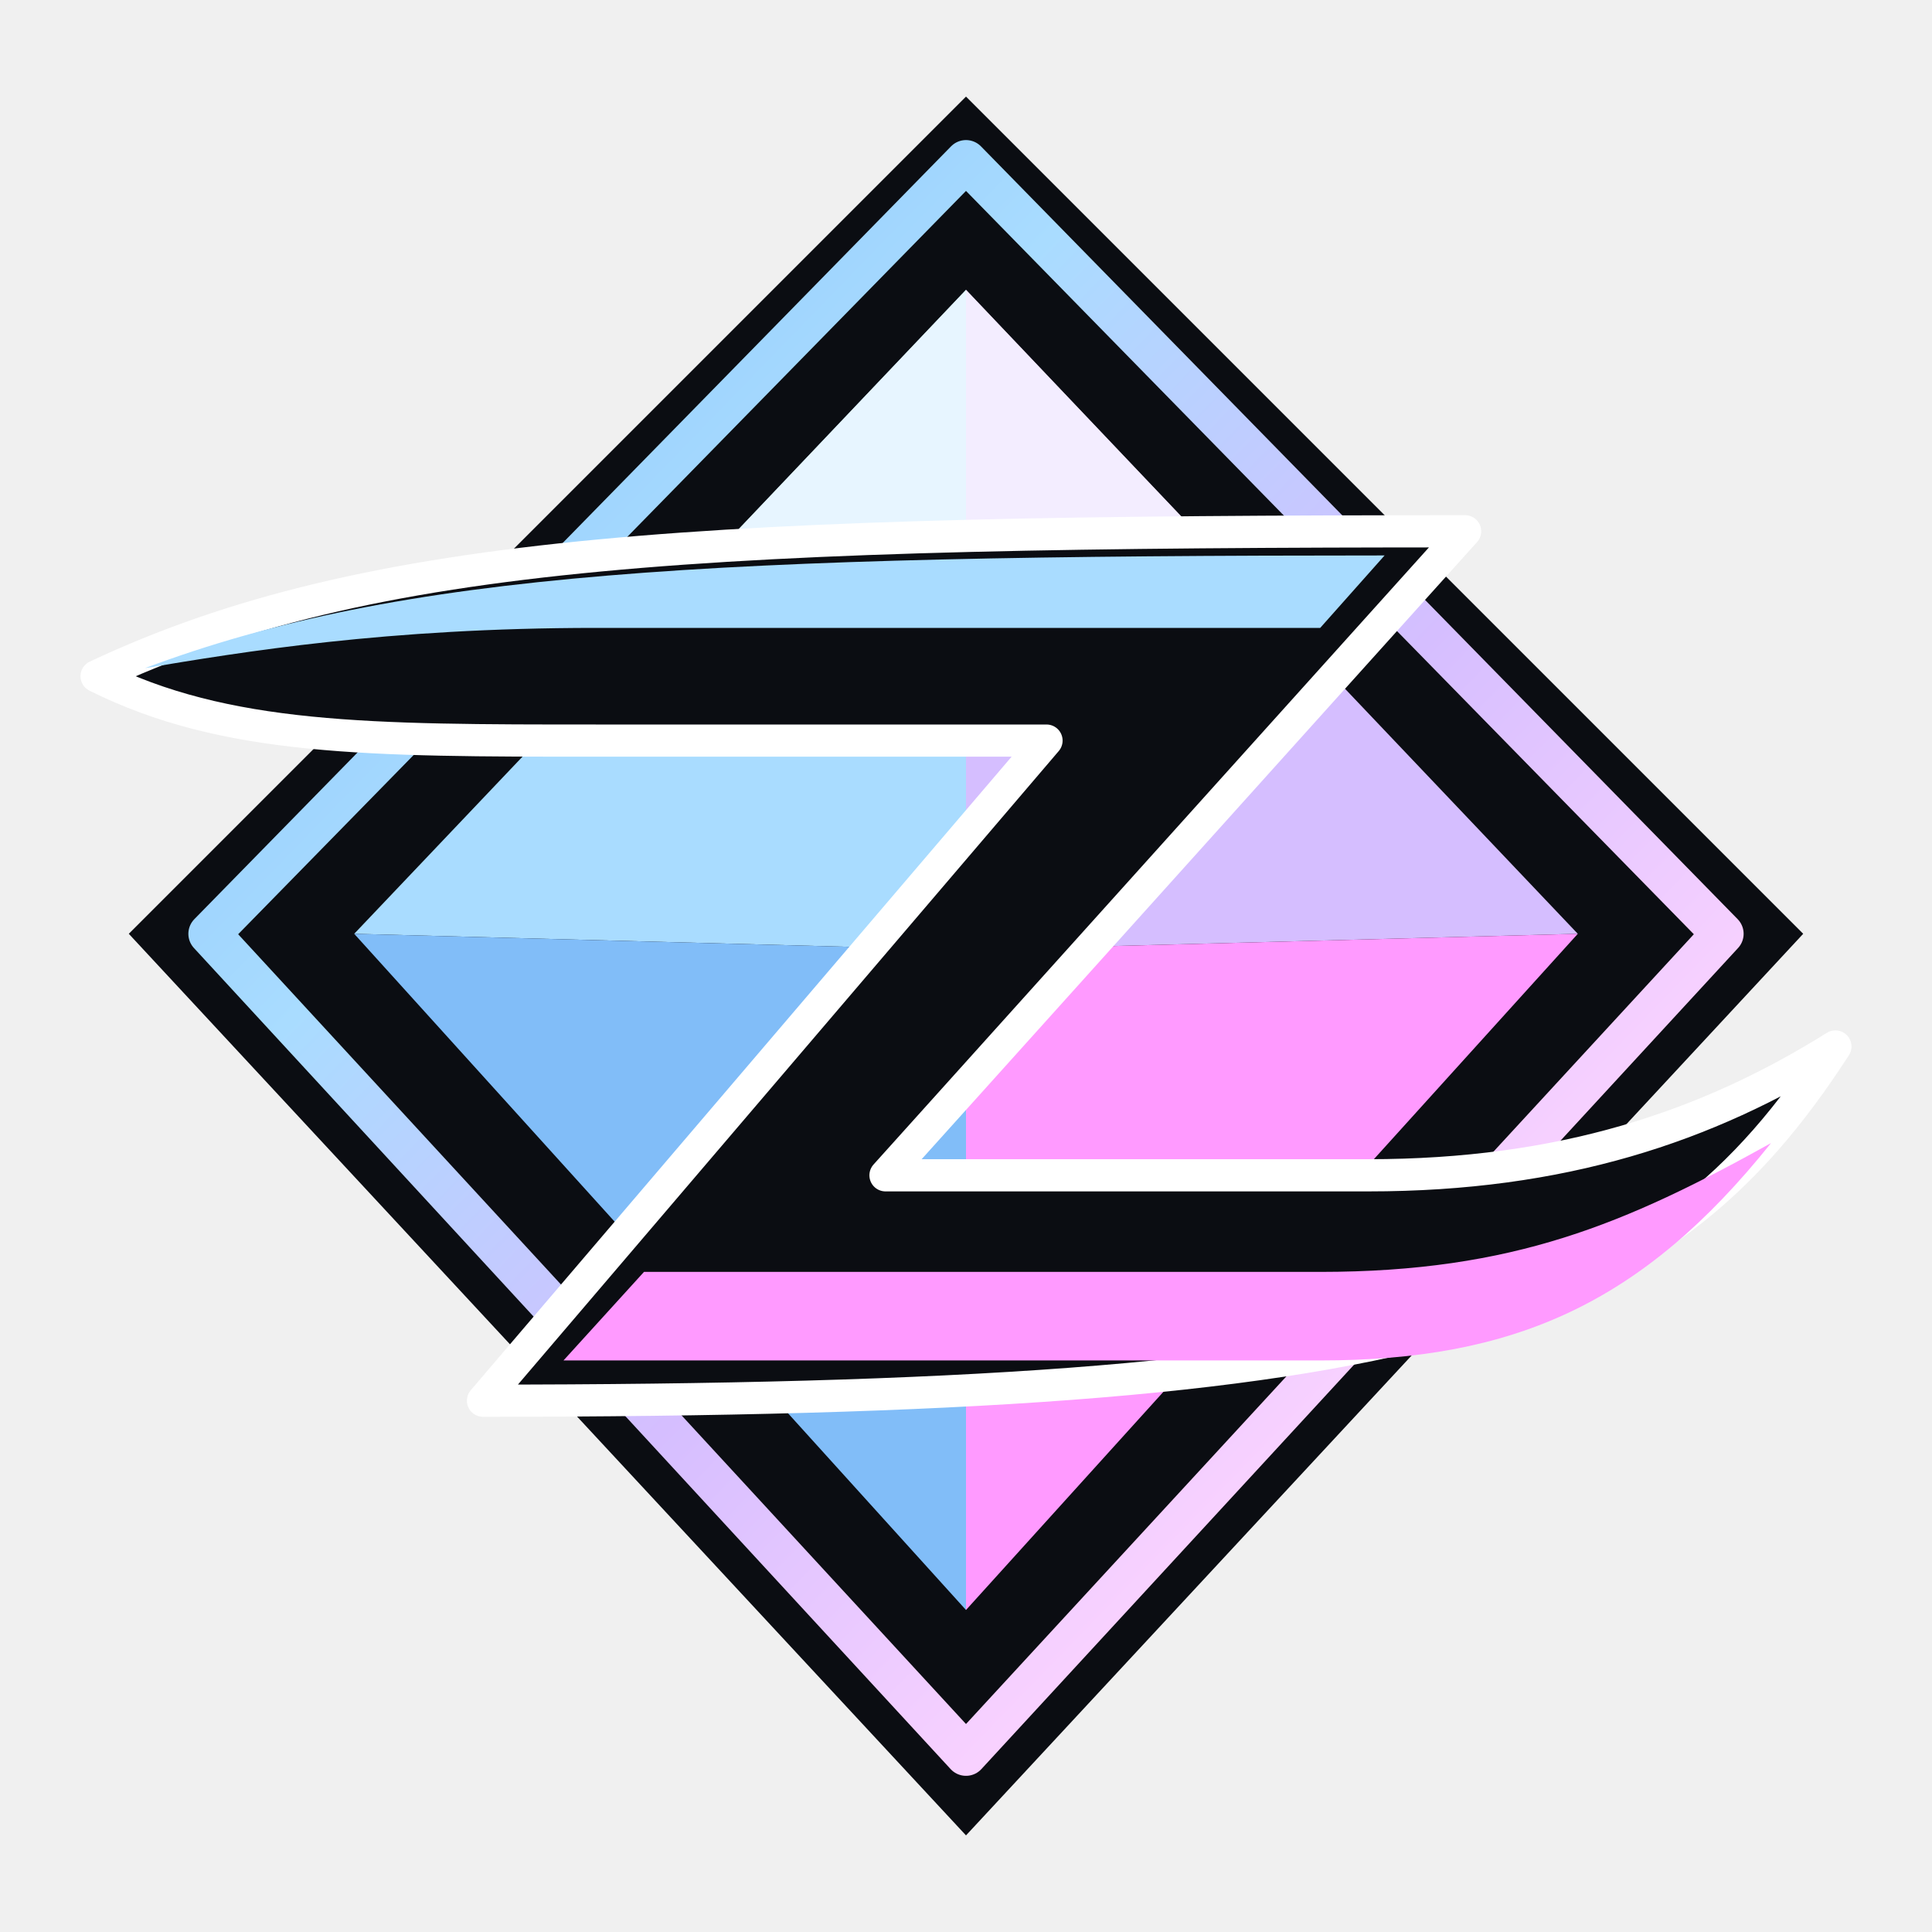
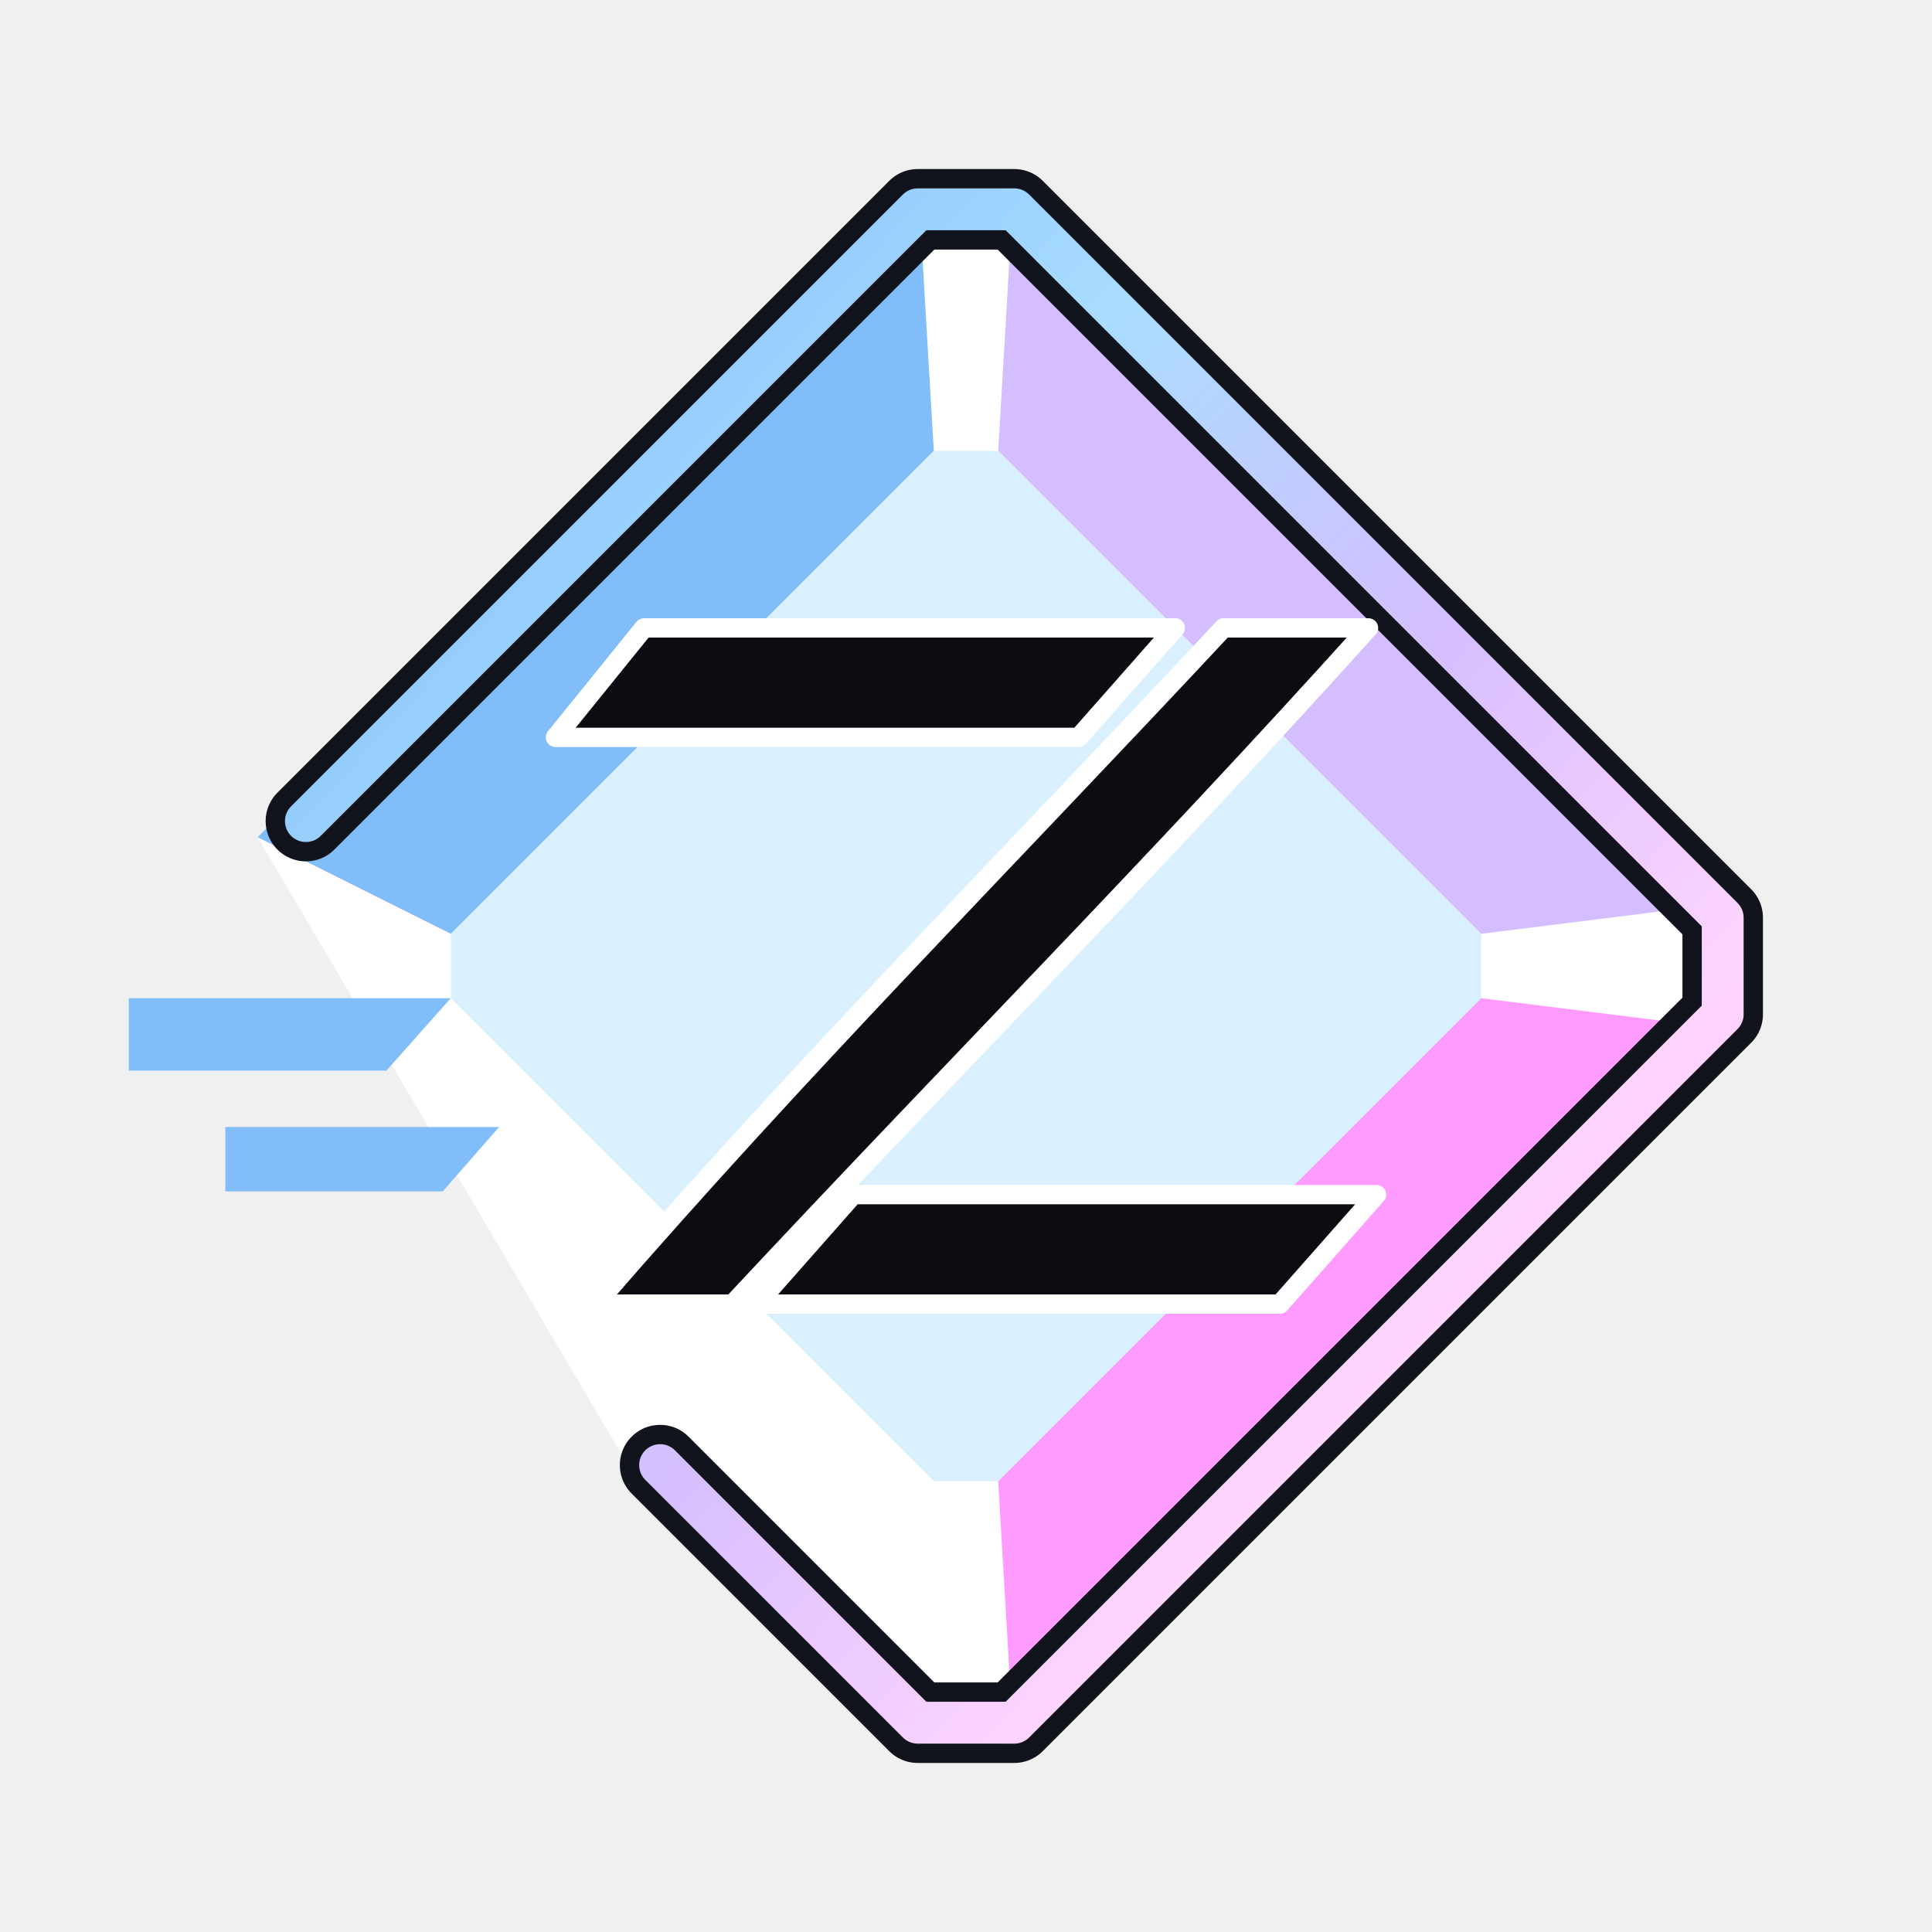
<svg xmlns="http://www.w3.org/2000/svg" viewBox="0 0 120 120" width="64" height="64">
  <defs>
-     <linearGradient id="fv-p" x1="0" y1="0" x2="1" y2="1">
+     <linearGradient id="fv6" x1="0.06" y1="0.06" x2="0.94" y2="0.94">
      <stop offset="0" stop-color="#81BDF8" />
      <stop offset="0.3" stop-color="#A9DCFF" />
      <stop offset="0.55" stop-color="#D5BEFF" />
      <stop offset="0.8" stop-color="#FFD5FF" />
      <stop offset="1" stop-color="#FF9AFF" />
    </linearGradient>
  </defs>
-   <polygon points="60,6 112,58 60,114 8,58" fill="#0B0D12" />
-   <polygon points="60,10 107,58 60,109 13,58" fill="none" stroke="url(#fv-p)" stroke-width="2.6" stroke-linejoin="round" />
-   <polygon points="60,18 22,58 60,59" fill="#A9DCFF" />
-   <polygon points="60,18 98,58 60,59" fill="#D5BEFF" />
-   <polygon points="22,58 60,100 60,59" fill="#81BDF8" />
-   <polygon points="98,58 60,100 60,59" fill="#FF9AFF" />
-   <polygon points="60,18 79,38 60,45 41,38" fill="#FFFFFF" opacity=".72" />
-   <path d="M 6 42 C 23 34, 44 33, 91 33 L 55 73 H 85 C 97 73, 106 70, 114 65 C 103 82, 89 87, 30 87 L 65 46 H 37 C 23 46, 14 46, 6 42 Z" fill="#0B0D12" stroke="#FFFFFF" stroke-width="2" stroke-linejoin="round" />
-   <path d="M 9 41.5 C 25 35.5, 44 34.5, 86 34.5 L 82 39 H 37 C 24 39, 15 40.5, 9 41.5 Z" fill="#A9DCFF" />
-   <path d="M 35 84.5 H 82 C 94 84.5, 102 81, 110 71 C 101 76, 94 79, 82 79 H 40 Z" fill="#FF9AFF" />
+   <polygon points="16,52 57,11 63,11 108,56 108,64 63,109 57,109 39,91" fill="#FFFFFF" />
+   <polygon points="16,52 57,11 58,28 28,58" fill="#81BDF8" />
+   <polygon points="63,11 108,56 92,58 62,28" fill="#D5BEFF" />
+   <polygon points="108,64 63,109 62,92 92,62" fill="#FF9AFF" />
+   <polygon points="58,28 62,28 92,58 92,62 62,92 58,92 28,62 28,58" fill="#A9DCFF" opacity=".42" />
+   <path d="M 19 51 L 57 13 L 63 13 L 107 57 L 107 63 L 63 107 L 57 107 L 41 91" fill="none" stroke="#11141D" stroke-width="5" stroke-linecap="round" stroke-linejoin="round" />
+   <path d="M 19 51 L 57 13 L 63 13 L 107 57 L 107 63 L 63 107 L 57 107 L 41 91" fill="none" stroke="url(#fv6)" stroke-width="2.6" stroke-linecap="round" stroke-linejoin="round" />
+   <path d="M 8 62 H 28 L 24 66.5 H 8 Z M 14 70 H 31 L 27.5 74 H 14 Z" fill="#81BDF8" />
+   <path d="M 40 39 H 73 L 67 45.8 H 34.5 Z M 53 74.2 H 85.5 L 79.5 81 H 47 Z M 76 39 H 85 C 71.5 54, 59.5 66, 45.5 81 H 37 C 50 66, 62 54, 76 39 Z" fill="#0B0D12" stroke="#FFFFFF" stroke-width="1.2" stroke-linejoin="round" />
</svg>
